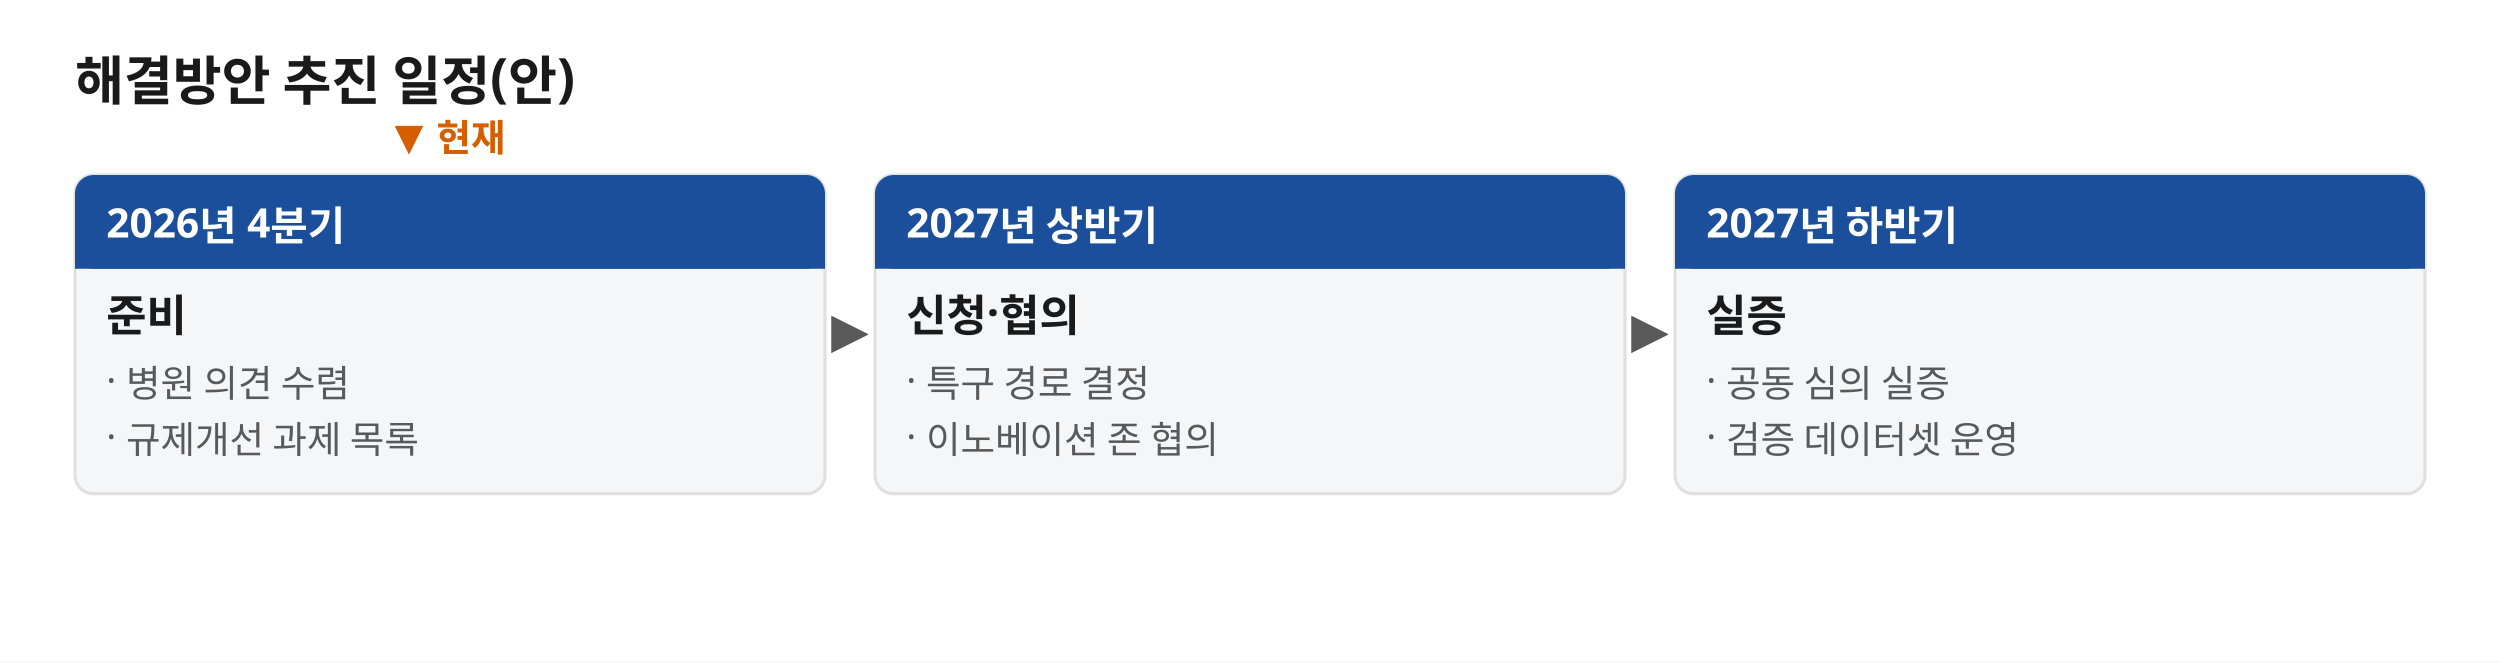
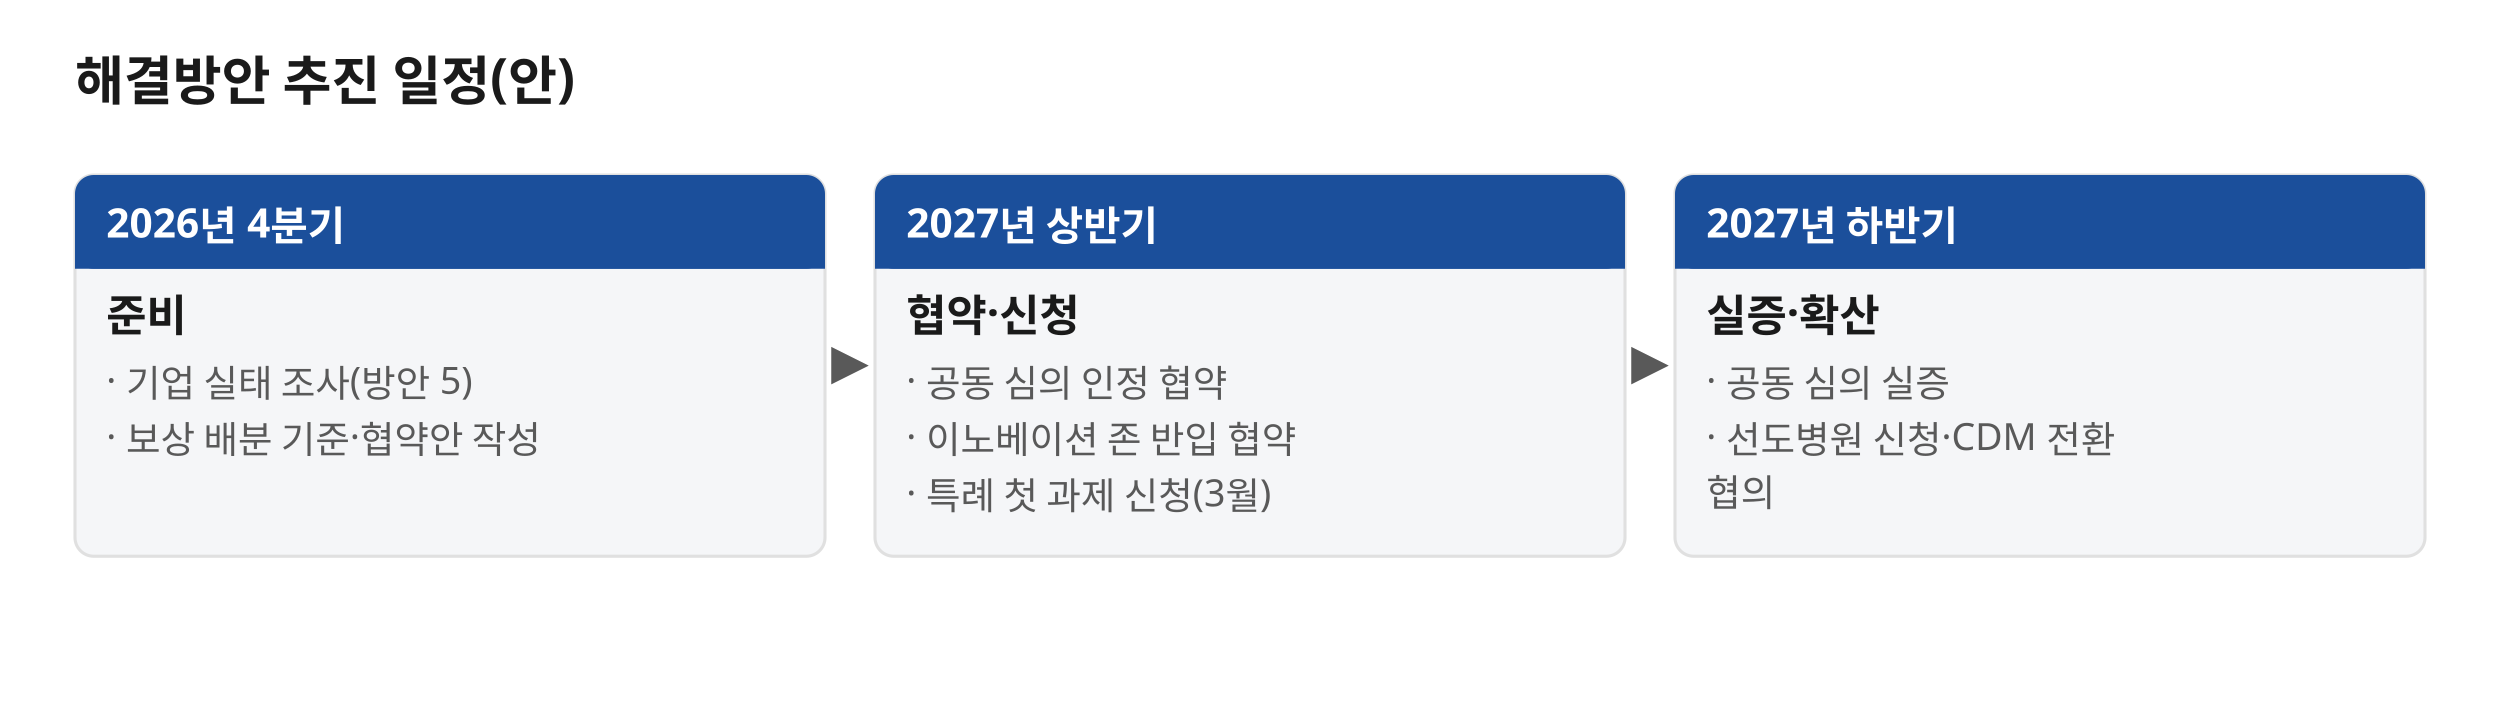
- <svg xmlns="http://www.w3.org/2000/svg" width="800" height="212" viewBox="0 0 800 212" role="img" aria-label="해결방안 추진 일정(안)">
-   <rect width="800" height="212" fill="#ffffff" />
+ <svg xmlns="http://www.w3.org/2000/svg" width="800" height="232" viewBox="0 0 800 232" role="img" aria-label="해결방안 추진 일정(안)">
+   <rect width="800" height="232" fill="#ffffff" />
  <text x="24.0" y="32.0" font-size="17" fill="#1a1a1a" text-anchor="start" font-weight="700" font-family="'Pretendard Variable',Pretendard,'Malgun Gothic','Apple SD Gothic Neo',sans-serif">해결방안 추진 일정(안)</text>
-   <rect x="24.0" y="56" width="240.0" height="102" rx="6" fill="#f5f6f8" stroke="#e0e0e0" />
+   <rect x="24.0" y="56" width="240.0" height="122" rx="6" fill="#f5f6f8" stroke="#e0e0e0" />
  <rect x="24.0" y="56" width="240.0" height="30" rx="6" fill="#1B4F9B" />
  <rect x="24.0" y="76" width="240.0" height="10" fill="#1B4F9B" />
  <text x="34.0" y="76.0" font-size="13" fill="#ffffff" text-anchor="start" font-weight="700" font-family="'Pretendard Variable',Pretendard,'Malgun Gothic','Apple SD Gothic Neo',sans-serif">2026년 4분기</text>
  <text x="34.0" y="106.0" font-size="14" fill="#1a1a1a" text-anchor="start" font-weight="700" font-family="'Pretendard Variable',Pretendard,'Malgun Gothic','Apple SD Gothic Neo',sans-serif">준비</text>
-   <text x="34.0" y="126.0" font-size="12" fill="#595959" text-anchor="start" font-weight="400" font-family="'Pretendard Variable',Pretendard,'Malgun Gothic','Apple SD Gothic Neo',sans-serif">· 병원 의견 수렴</text>
-   <text x="34.0" y="144.0" font-size="12" fill="#595959" text-anchor="start" font-weight="400" font-family="'Pretendard Variable',Pretendard,'Malgun Gothic','Apple SD Gothic Neo',sans-serif">· 규제개선 과제 목록</text>
-   <path d="M266.0,101.0 l12,6 l-12,6 z" fill="#595959" />
-   <text x="144.0" y="48.0" font-size="12" fill="#D55E00" text-anchor="middle" font-weight="700" font-family="'Pretendard Variable',Pretendard,'Malgun Gothic','Apple SD Gothic Neo',sans-serif">▼ 현재</text>
-   <rect x="280.0" y="56" width="240.0" height="102" rx="6" fill="#f5f6f8" stroke="#e0e0e0" />
+   <text x="34.0" y="126.0" font-size="12" fill="#595959" text-anchor="start" font-weight="400" font-family="'Pretendard Variable',Pretendard,'Malgun Gothic','Apple SD Gothic Neo',sans-serif">· 기업 실태 조사(방안 5)</text>
+   <text x="34.0" y="144.0" font-size="12" fill="#595959" text-anchor="start" font-weight="400" font-family="'Pretendard Variable',Pretendard,'Malgun Gothic','Apple SD Gothic Neo',sans-serif">· 보상 배분 기준·협약안 작성</text>
+   <path d="M266.0,111.0 l12,6 l-12,6 z" fill="#595959" />
+   <rect x="280.0" y="56" width="240.0" height="122" rx="6" fill="#f5f6f8" stroke="#e0e0e0" />
  <rect x="280.0" y="56" width="240.0" height="30" rx="6" fill="#1B4F9B" />
  <rect x="280.0" y="76" width="240.0" height="10" fill="#1B4F9B" />
  <text x="290.0" y="76.0" font-size="13" fill="#ffffff" text-anchor="start" font-weight="700" font-family="'Pretendard Variable',Pretendard,'Malgun Gothic','Apple SD Gothic Neo',sans-serif">2027년 상반기</text>
-   <text x="290.0" y="106.0" font-size="14" fill="#1a1a1a" text-anchor="start" font-weight="700" font-family="'Pretendard Variable',Pretendard,'Malgun Gothic','Apple SD Gothic Neo',sans-serif">신청·협의</text>
-   <text x="290.0" y="126.0" font-size="12" fill="#595959" text-anchor="start" font-weight="400" font-family="'Pretendard Variable',Pretendard,'Malgun Gothic','Apple SD Gothic Neo',sans-serif">· 특구 경로 결정</text>
-   <text x="290.0" y="144.0" font-size="12" fill="#595959" text-anchor="start" font-weight="400" font-family="'Pretendard Variable',Pretendard,'Malgun Gothic','Apple SD Gothic Neo',sans-serif">· 이노베이션 존 협의</text>
-   <path d="M522.0,101.0 l12,6 l-12,6 z" fill="#595959" />
-   <rect x="536.0" y="56" width="240.0" height="102" rx="6" fill="#f5f6f8" stroke="#e0e0e0" />
+   <text x="290.0" y="106.0" font-size="14" fill="#1a1a1a" text-anchor="start" font-weight="700" font-family="'Pretendard Variable',Pretendard,'Malgun Gothic','Apple SD Gothic Neo',sans-serif">협약·신청</text>
+   <text x="290.0" y="126.0" font-size="12" fill="#595959" text-anchor="start" font-weight="400" font-family="'Pretendard Variable',Pretendard,'Malgun Gothic','Apple SD Gothic Neo',sans-serif">· 공동 심의 인정 협약</text>
+   <text x="290.0" y="144.0" font-size="12" fill="#595959" text-anchor="start" font-weight="400" font-family="'Pretendard Variable',Pretendard,'Malgun Gothic','Apple SD Gothic Neo',sans-serif">· 이노베이션 존 반입 협약</text>
+   <text x="290.0" y="162.0" font-size="12" fill="#595959" text-anchor="start" font-weight="400" font-family="'Pretendard Variable',Pretendard,'Malgun Gothic','Apple SD Gothic Neo',sans-serif">· 특례 첫 과제 신청(3월)</text>
+   <path d="M522.0,111.0 l12,6 l-12,6 z" fill="#595959" />
+   <rect x="536.0" y="56" width="240.0" height="122" rx="6" fill="#f5f6f8" stroke="#e0e0e0" />
  <rect x="536.0" y="56" width="240.0" height="30" rx="6" fill="#1B4F9B" />
  <rect x="536.0" y="76" width="240.0" height="10" fill="#1B4F9B" />
  <text x="546.0" y="76.0" font-size="13" fill="#ffffff" text-anchor="start" font-weight="700" font-family="'Pretendard Variable',Pretendard,'Malgun Gothic','Apple SD Gothic Neo',sans-serif">2027년 하반기</text>
-   <text x="546.0" y="106.0" font-size="14" fill="#1a1a1a" text-anchor="start" font-weight="700" font-family="'Pretendard Variable',Pretendard,'Malgun Gothic','Apple SD Gothic Neo',sans-serif">실증</text>
+   <text x="546.0" y="106.0" font-size="14" fill="#1a1a1a" text-anchor="start" font-weight="700" font-family="'Pretendard Variable',Pretendard,'Malgun Gothic','Apple SD Gothic Neo',sans-serif">실증·확산</text>
  <text x="546.0" y="126.0" font-size="12" fill="#595959" text-anchor="start" font-weight="400" font-family="'Pretendard Variable',Pretendard,'Malgun Gothic','Apple SD Gothic Neo',sans-serif">· 공동 심의 실증</text>
-   <text x="546.0" y="144.0" font-size="12" fill="#595959" text-anchor="start" font-weight="400" font-family="'Pretendard Variable',Pretendard,'Malgun Gothic','Apple SD Gothic Neo',sans-serif">· 검증 데이터셋 운영</text>
-   <text x="24.0" y="198.0" font-size="12" fill="#595959" text-anchor="start" font-weight="400" font-family="'Pretendard Variable',Pretendard,'Malgun Gothic','Apple SD Gothic Neo',sans-serif" />
+   <text x="546.0" y="144.0" font-size="12" fill="#595959" text-anchor="start" font-weight="400" font-family="'Pretendard Variable',Pretendard,'Malgun Gothic','Apple SD Gothic Neo',sans-serif">· 선도병원 신청·CDM 전환</text>
+   <text x="546.0" y="162.0" font-size="12" fill="#595959" text-anchor="start" font-weight="400" font-family="'Pretendard Variable',Pretendard,'Malgun Gothic','Apple SD Gothic Neo',sans-serif">협의</text>
+   <text x="24.0" y="218.0" font-size="12" fill="#595959" text-anchor="start" font-weight="400" font-family="'Pretendard Variable',Pretendard,'Malgun Gothic','Apple SD Gothic Neo',sans-serif" />
</svg>
